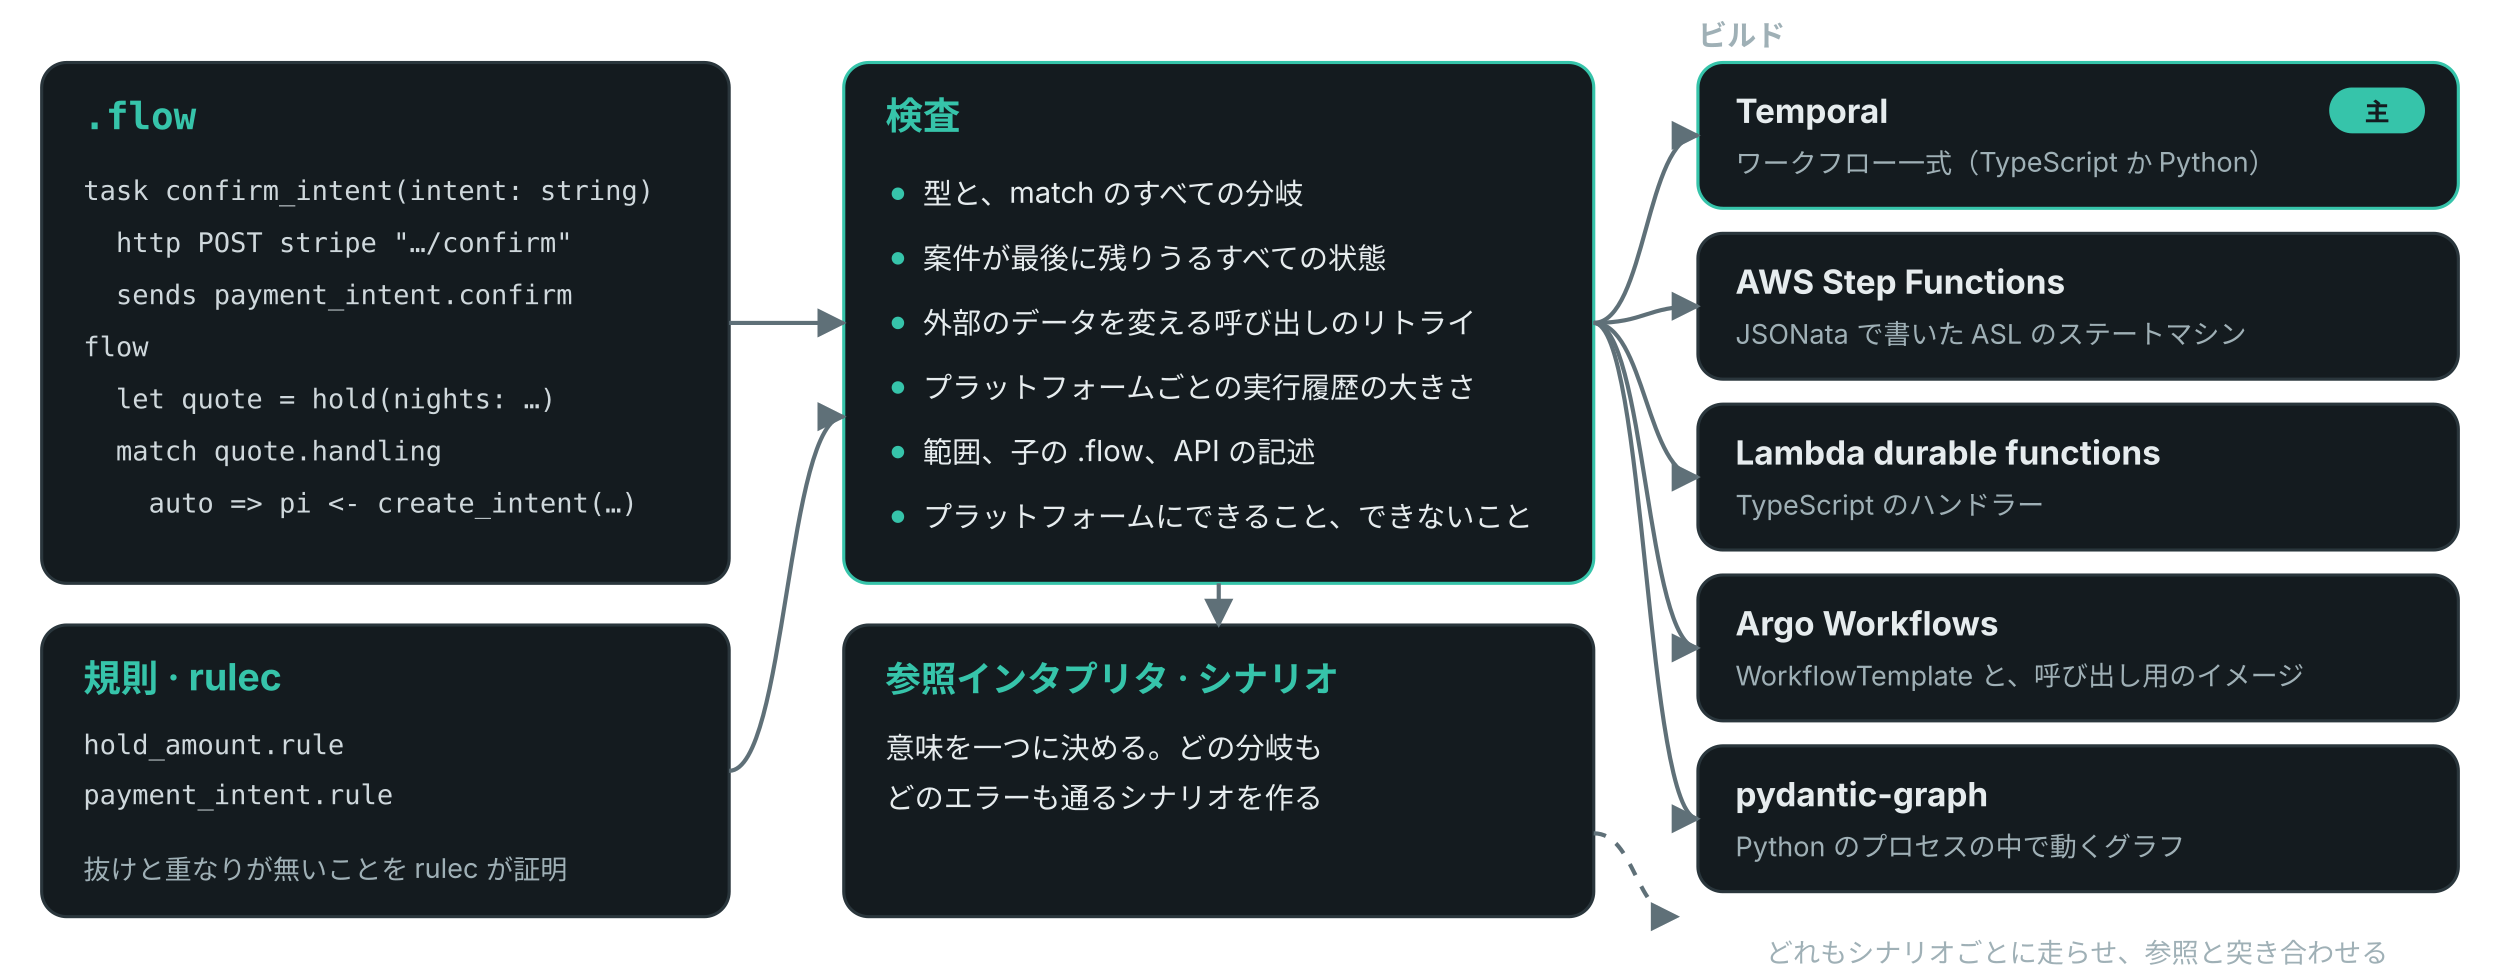
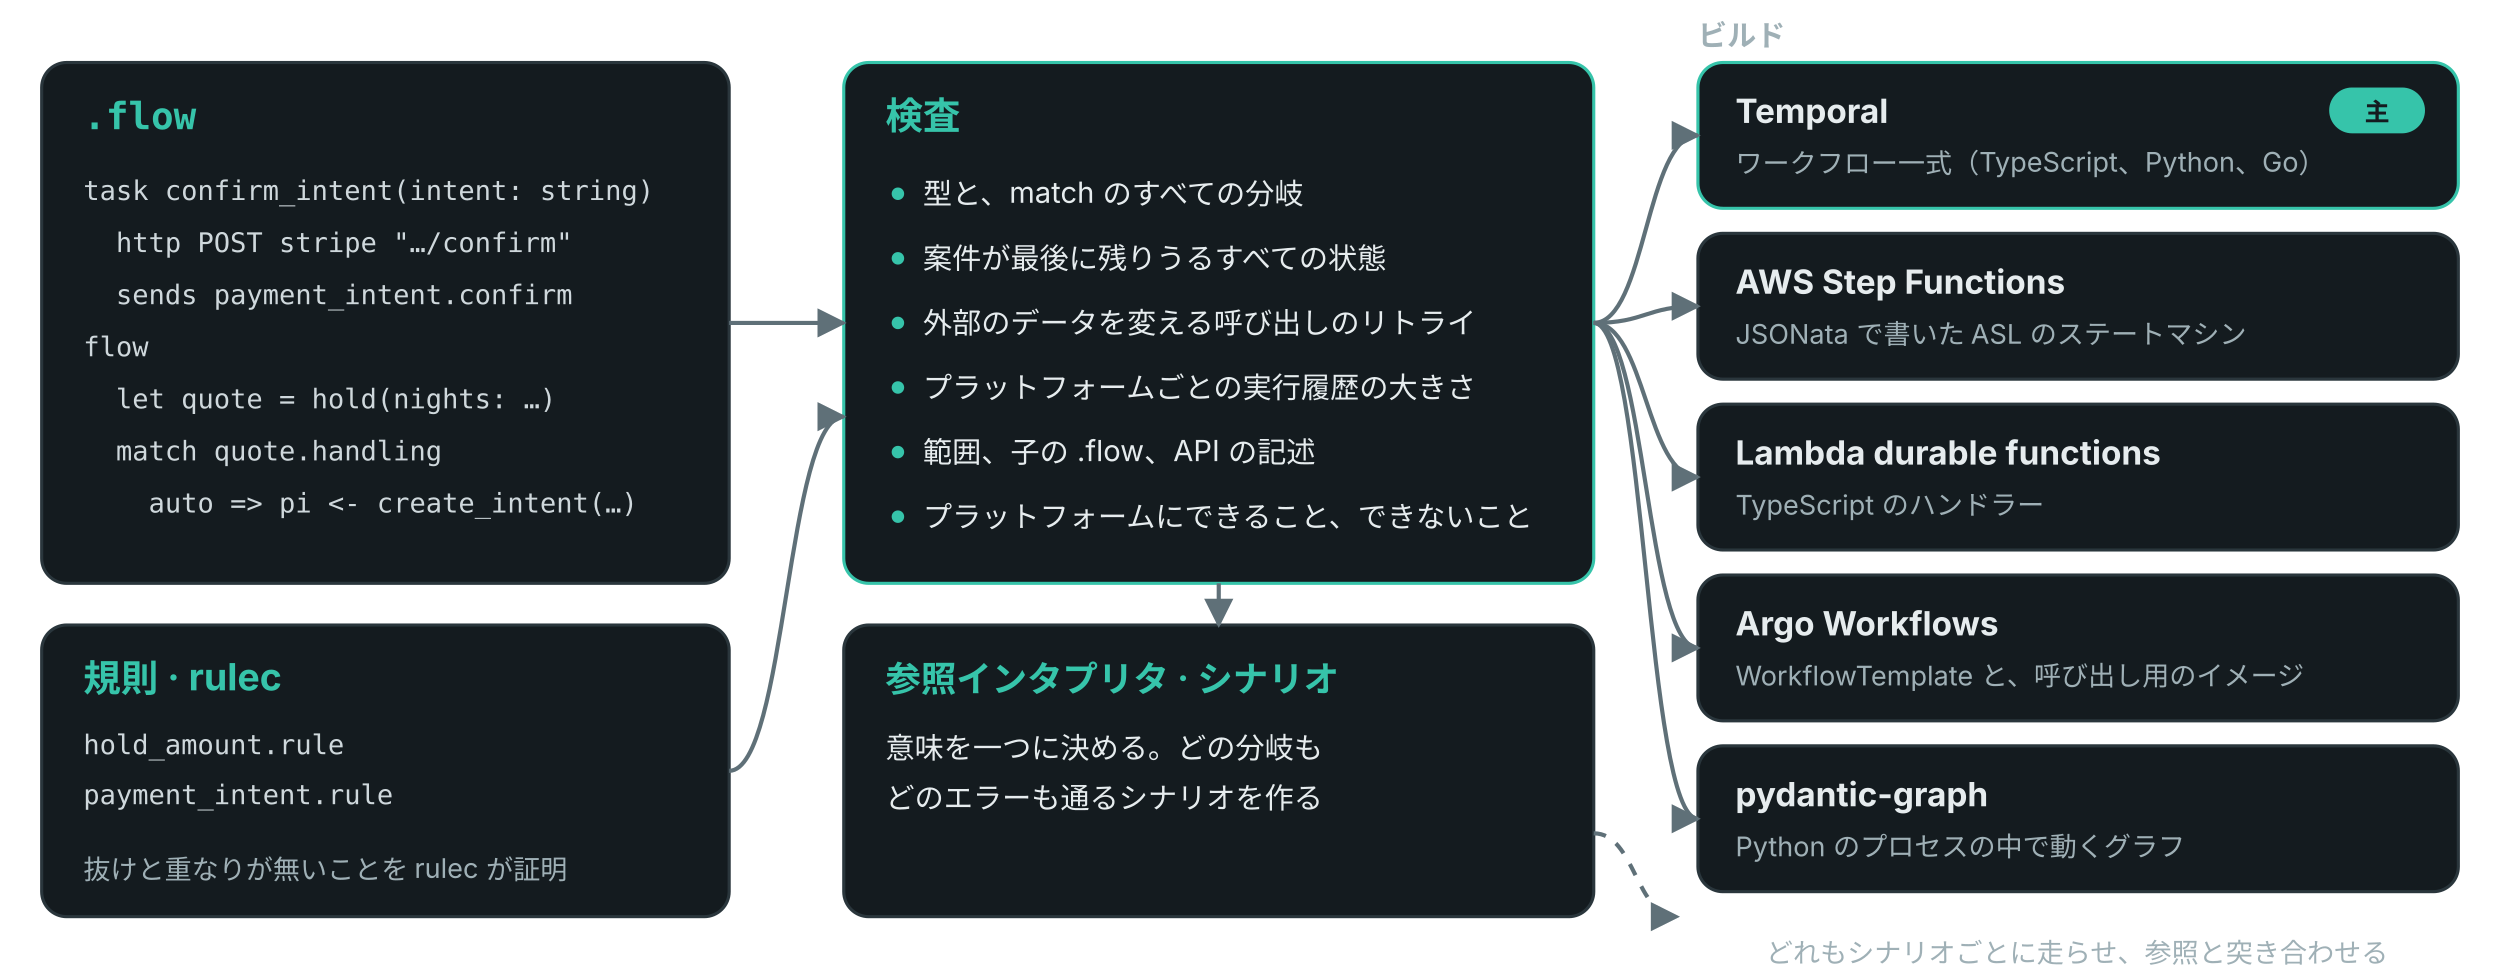
<svg xmlns="http://www.w3.org/2000/svg" viewBox="0 0 1200 470" width="1200" height="470" role="img">
  <defs>
    <marker id="head" viewBox="0 0 10 10" refX="9" refY="5" markerWidth="7" markerHeight="7" orient="auto">
      <path d="M0 0L10 5L0 10z" fill="#5f7078" />
    </marker>
  </defs>
  <rect x="20" y="30" width="330" height="250" rx="12" fill="#141b1f" stroke="#2a363c" stroke-width="1.5" />
  <text x="40" y="62" font-family="'M PLUS 1 Code', Menlo, Consolas, monospace" font-size="18" font-weight="700" fill="#36c4aa" text-anchor="start" xml:space="preserve">.flow</text>
  <text x="40" y="96" font-family="'M PLUS 1 Code', Menlo, Consolas, monospace" font-size="13" font-weight="400" fill="#cfd8dc" text-anchor="start" xml:space="preserve">task confirm_intent(intent: string)</text>
  <text x="40" y="121" font-family="'M PLUS 1 Code', Menlo, Consolas, monospace" font-size="13" font-weight="400" fill="#cfd8dc" text-anchor="start" xml:space="preserve">  http POST stripe "…/confirm"</text>
  <text x="40" y="146" font-family="'M PLUS 1 Code', Menlo, Consolas, monospace" font-size="13" font-weight="400" fill="#cfd8dc" text-anchor="start" xml:space="preserve">  sends payment_intent.confirm</text>
  <text x="40" y="171" font-family="'M PLUS 1 Code', Menlo, Consolas, monospace" font-size="13" font-weight="400" fill="#cfd8dc" text-anchor="start" xml:space="preserve">flow</text>
  <text x="40" y="196" font-family="'M PLUS 1 Code', Menlo, Consolas, monospace" font-size="13" font-weight="400" fill="#cfd8dc" text-anchor="start" xml:space="preserve">  let quote = hold(nights: …)</text>
  <text x="40" y="221" font-family="'M PLUS 1 Code', Menlo, Consolas, monospace" font-size="13" font-weight="400" fill="#cfd8dc" text-anchor="start" xml:space="preserve">  match quote.handling</text>
  <text x="40" y="246" font-family="'M PLUS 1 Code', Menlo, Consolas, monospace" font-size="13" font-weight="400" fill="#cfd8dc" text-anchor="start" xml:space="preserve">    auto =&gt; pi &lt;- create_intent(…)</text>
  <rect x="20" y="300" width="330" height="140" rx="12" fill="#141b1f" stroke="#2a363c" stroke-width="1.5" />
  <text x="40" y="332" font-family="Inter, 'Hiragino Sans', 'Noto Sans JP', 'Segoe UI', system-ui, sans-serif" font-size="18" font-weight="700" fill="#36c4aa" text-anchor="start" xml:space="preserve">規則 · rulec</text>
  <text x="40" y="362" font-family="'M PLUS 1 Code', Menlo, Consolas, monospace" font-size="13" font-weight="400" fill="#cfd8dc" text-anchor="start" xml:space="preserve">hold_amount.rule</text>
  <text x="40" y="386" font-family="'M PLUS 1 Code', Menlo, Consolas, monospace" font-size="13" font-weight="400" fill="#cfd8dc" text-anchor="start" xml:space="preserve">payment_intent.rule</text>
  <text x="40" y="422" font-family="Inter, 'Hiragino Sans', 'Noto Sans JP', 'Segoe UI', system-ui, sans-serif" font-size="13" font-weight="400" fill="#9fb0b6" text-anchor="start" xml:space="preserve">抜けと重なりが無いことを rulec が証明</text>
  <rect x="405" y="30" width="360" height="250" rx="12" fill="#141b1f" stroke="#36c4aa" stroke-width="1.5" />
  <text x="425" y="62" font-family="Inter, 'Hiragino Sans', 'Noto Sans JP', 'Segoe UI', system-ui, sans-serif" font-size="18" font-weight="700" fill="#36c4aa" text-anchor="start" xml:space="preserve">検査</text>
  <circle cx="431" cy="93" r="3" fill="#36c4aa" />
  <text x="443" y="98" font-family="Inter, 'Hiragino Sans', 'Noto Sans JP', 'Segoe UI', system-ui, sans-serif" font-size="14" font-weight="400" fill="#e6ecee" text-anchor="start" xml:space="preserve">型と、match のすべての分岐</text>
  <circle cx="431" cy="124" r="3" fill="#36c4aa" />
  <text x="443" y="129" font-family="Inter, 'Hiragino Sans', 'Noto Sans JP', 'Segoe UI', system-ui, sans-serif" font-size="14" font-weight="400" fill="#e6ecee" text-anchor="start" xml:space="preserve">案件が最後に残りうるすべての状態</text>
  <circle cx="431" cy="155" r="3" fill="#36c4aa" />
  <text x="443" y="160" font-family="Inter, 'Hiragino Sans', 'Noto Sans JP', 'Segoe UI', system-ui, sans-serif" font-size="14" font-weight="400" fill="#e6ecee" text-anchor="start" xml:space="preserve">外部のデータを変える呼び出しのリトライ</text>
  <circle cx="431" cy="186" r="3" fill="#36c4aa" />
  <text x="443" y="191" font-family="Inter, 'Hiragino Sans', 'Noto Sans JP', 'Segoe UI', system-ui, sans-serif" font-size="14" font-weight="400" fill="#e6ecee" text-anchor="start" xml:space="preserve">プラットフォームごとの実行履歴の大きさ</text>
  <circle cx="431" cy="217" r="3" fill="#36c4aa" />
  <text x="443" y="222" font-family="Inter, 'Hiragino Sans', 'Noto Sans JP', 'Segoe UI', system-ui, sans-serif" font-size="14" font-weight="400" fill="#e6ecee" text-anchor="start" xml:space="preserve">範囲、子の .flow、API の記述</text>
  <circle cx="431" cy="248" r="3" fill="#36c4aa" />
  <text x="443" y="253" font-family="Inter, 'Hiragino Sans', 'Noto Sans JP', 'Segoe UI', system-ui, sans-serif" font-size="14" font-weight="400" fill="#e6ecee" text-anchor="start" xml:space="preserve">プラットフォームにできること、できないこと</text>
  <rect x="405" y="300" width="360" height="140" rx="12" fill="#141b1f" stroke="#2a363c" stroke-width="1.5" />
  <text x="425" y="332" font-family="Inter, 'Hiragino Sans', 'Noto Sans JP', 'Segoe UI', system-ui, sans-serif" font-size="17" font-weight="700" fill="#36c4aa" text-anchor="start" xml:space="preserve">参照インタプリタ · シナリオ</text>
  <text x="425" y="364" font-family="Inter, 'Hiragino Sans', 'Noto Sans JP', 'Segoe UI', system-ui, sans-serif" font-size="14" font-weight="400" fill="#e6ecee" text-anchor="start" xml:space="preserve">意味を一つに決める。どの分岐も</text>
  <text x="425" y="388" font-family="Inter, 'Hiragino Sans', 'Noto Sans JP', 'Segoe UI', system-ui, sans-serif" font-size="14" font-weight="400" fill="#e6ecee" text-anchor="start" xml:space="preserve">どのエラーも通るシナリオを作る</text>
  <path d="M350 155 C377.5 155, 377.5 155, 405 155" fill="none" stroke="#5f7078" stroke-width="2" marker-end="url(#head)" />
  <path d="M350 370 C377.5 370, 377.5 200, 405 200" fill="none" stroke="#5f7078" stroke-width="2" marker-end="url(#head)" />
  <path d="M585 280 C585.0 280, 585.0 300, 585 300" fill="none" stroke="#5f7078" stroke-width="2" marker-end="url(#head)" />
  <text x="815" y="22" font-family="Inter, 'Hiragino Sans', 'Noto Sans JP', 'Segoe UI', system-ui, sans-serif" font-size="14" font-weight="600" fill="#9fb0b6" text-anchor="start" xml:space="preserve">ビルド</text>
  <rect x="815" y="30" width="365" height="70" rx="12" fill="#141b1f" stroke="#36c4aa" stroke-width="1.5" />
  <text x="833" y="59" font-family="Inter, 'Hiragino Sans', 'Noto Sans JP', 'Segoe UI', system-ui, sans-serif" font-size="16" font-weight="700" fill="#e6ecee" text-anchor="start" xml:space="preserve">Temporal</text>
  <rect x="1118" y="42" width="46" height="22" rx="11" fill="#36c4aa" />
  <text x="1141" y="58" font-family="Inter, 'Hiragino Sans', 'Noto Sans JP', 'Segoe UI', system-ui, sans-serif" font-size="12" font-weight="700" fill="#141b1f" text-anchor="middle" xml:space="preserve">主</text>
-   <text x="833" y="83" font-family="Inter, 'Hiragino Sans', 'Noto Sans JP', 'Segoe UI', system-ui, sans-serif" font-size="13" font-weight="400" fill="#9fb0b6" text-anchor="start" xml:space="preserve">ワークフロー一式（TypeScript か Python）</text>
+   <text x="833" y="83" font-family="Inter, 'Hiragino Sans', 'Noto Sans JP', 'Segoe UI', system-ui, sans-serif" font-size="13" font-weight="400" fill="#9fb0b6" text-anchor="start" xml:space="preserve">ワークフロー一式（TypeScript、Python、Go）</text>
  <rect x="815" y="112" width="365" height="70" rx="12" fill="#141b1f" stroke="#2a363c" stroke-width="1.5" />
  <text x="833" y="141" font-family="Inter, 'Hiragino Sans', 'Noto Sans JP', 'Segoe UI', system-ui, sans-serif" font-size="16" font-weight="700" fill="#e6ecee" text-anchor="start" xml:space="preserve">AWS Step Functions</text>
  <text x="833" y="165" font-family="Inter, 'Hiragino Sans', 'Noto Sans JP', 'Segoe UI', system-ui, sans-serif" font-size="13" font-weight="400" fill="#9fb0b6" text-anchor="start" xml:space="preserve">JSONata で書いた ASL のステートマシン</text>
  <rect x="815" y="194" width="365" height="70" rx="12" fill="#141b1f" stroke="#2a363c" stroke-width="1.5" />
  <text x="833" y="223" font-family="Inter, 'Hiragino Sans', 'Noto Sans JP', 'Segoe UI', system-ui, sans-serif" font-size="16" font-weight="700" fill="#e6ecee" text-anchor="start" xml:space="preserve">Lambda durable functions</text>
  <text x="833" y="247" font-family="Inter, 'Hiragino Sans', 'Noto Sans JP', 'Segoe UI', system-ui, sans-serif" font-size="13" font-weight="400" fill="#9fb0b6" text-anchor="start" xml:space="preserve">TypeScript のハンドラー</text>
  <rect x="815" y="276" width="365" height="70" rx="12" fill="#141b1f" stroke="#2a363c" stroke-width="1.5" />
  <text x="833" y="305" font-family="Inter, 'Hiragino Sans', 'Noto Sans JP', 'Segoe UI', system-ui, sans-serif" font-size="16" font-weight="700" fill="#e6ecee" text-anchor="start" xml:space="preserve">Argo Workflows</text>
  <text x="833" y="329" font-family="Inter, 'Hiragino Sans', 'Noto Sans JP', 'Segoe UI', system-ui, sans-serif" font-size="13" font-weight="400" fill="#9fb0b6" text-anchor="start" xml:space="preserve">WorkflowTemplate と、呼び出し用のイメージ</text>
  <rect x="815" y="358" width="365" height="70" rx="12" fill="#141b1f" stroke="#2a363c" stroke-width="1.5" />
  <text x="833" y="387" font-family="Inter, 'Hiragino Sans', 'Noto Sans JP', 'Segoe UI', system-ui, sans-serif" font-size="16" font-weight="700" fill="#e6ecee" text-anchor="start" xml:space="preserve">pydantic-graph</text>
  <text x="833" y="411" font-family="Inter, 'Hiragino Sans', 'Noto Sans JP', 'Segoe UI', system-ui, sans-serif" font-size="13" font-weight="400" fill="#9fb0b6" text-anchor="start" xml:space="preserve">Python のプロセスの中で動くグラフ</text>
  <path d="M765 155 C790.0 155, 790.0 65, 815 65" fill="none" stroke="#5f7078" stroke-width="2" marker-end="url(#head)" />
  <path d="M765 155 C790.0 155, 790.0 147, 815 147" fill="none" stroke="#5f7078" stroke-width="2" marker-end="url(#head)" />
  <path d="M765 155 C790.0 155, 790.0 229, 815 229" fill="none" stroke="#5f7078" stroke-width="2" marker-end="url(#head)" />
  <path d="M765 155 C790.0 155, 790.0 311, 815 311" fill="none" stroke="#5f7078" stroke-width="2" marker-end="url(#head)" />
  <path d="M765 155 C790.0 155, 790.0 393, 815 393" fill="none" stroke="#5f7078" stroke-width="2" marker-end="url(#head)" />
  <path d="M765 400 C785.0 400, 785.0 440, 805 440" fill="none" stroke="#5f7078" stroke-width="2" stroke-dasharray="6 6" marker-end="url(#head)" />
  <text x="997" y="462" font-family="Inter, 'Hiragino Sans', 'Noto Sans JP', 'Segoe UI', system-ui, sans-serif" font-size="13" font-weight="400" fill="#9fb0b6" text-anchor="middle" xml:space="preserve">どれもシナリオごとに走らせ、参照と突き合わせる</text>
</svg>
